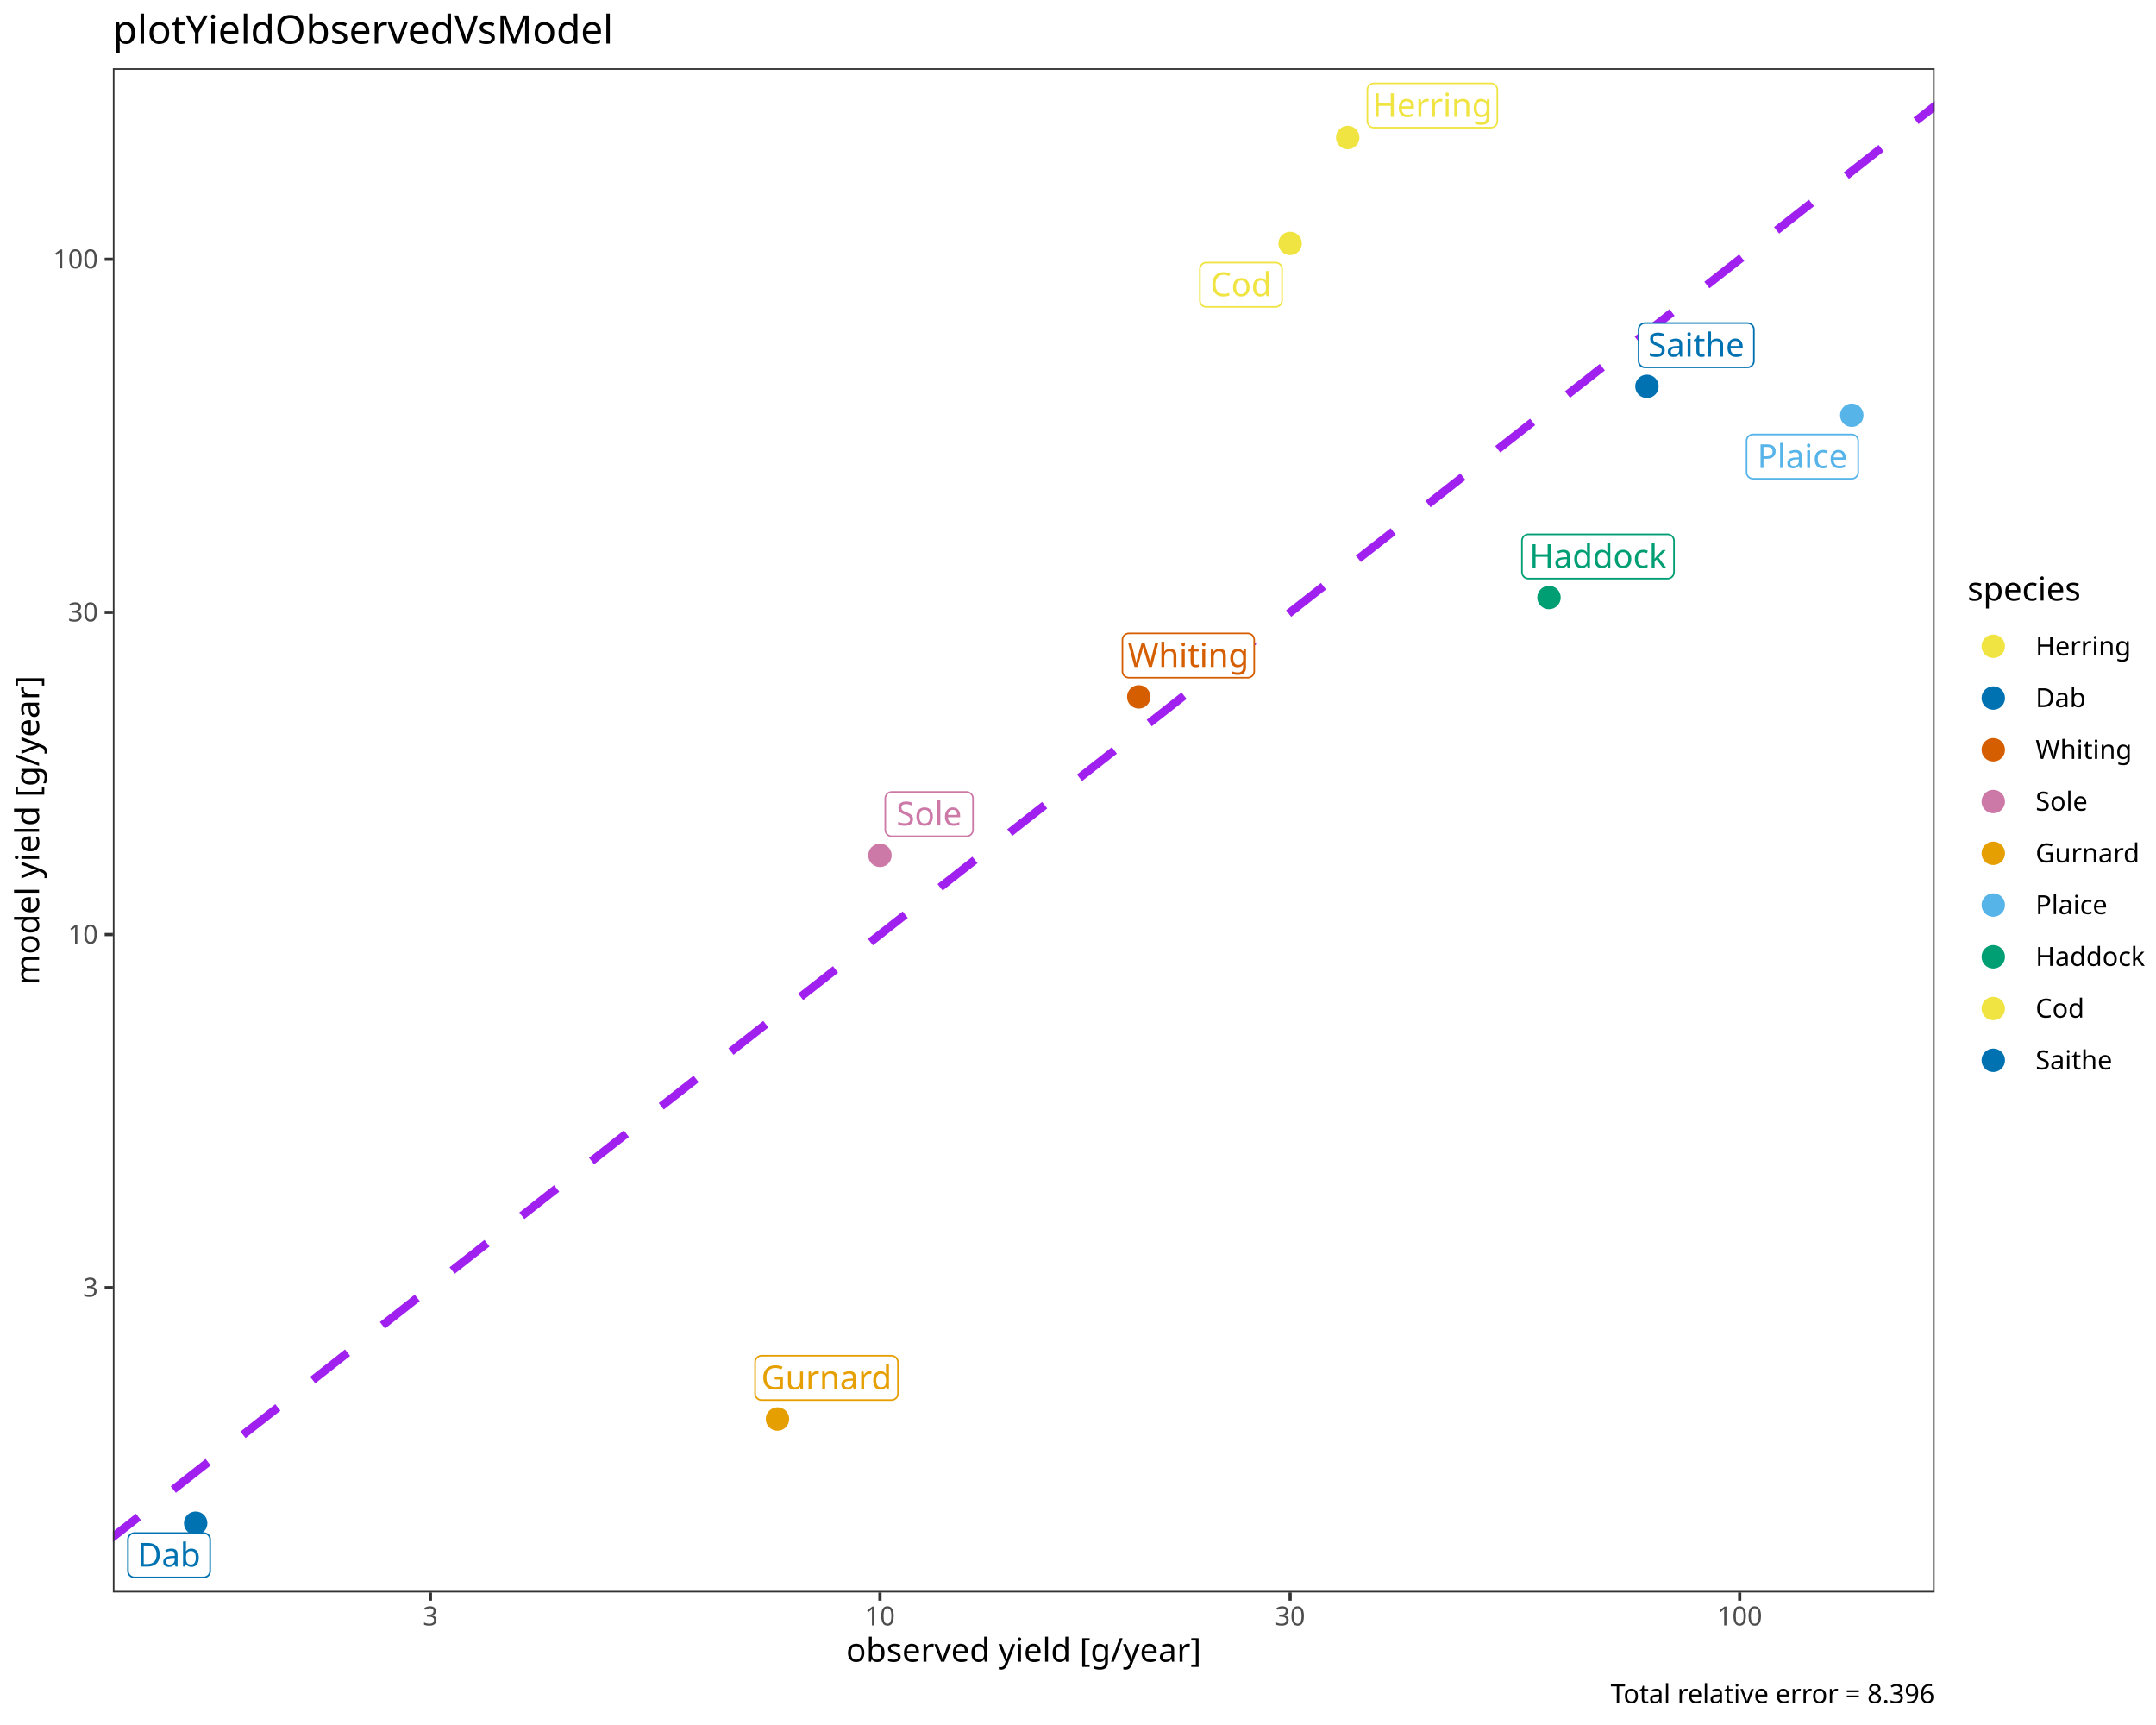
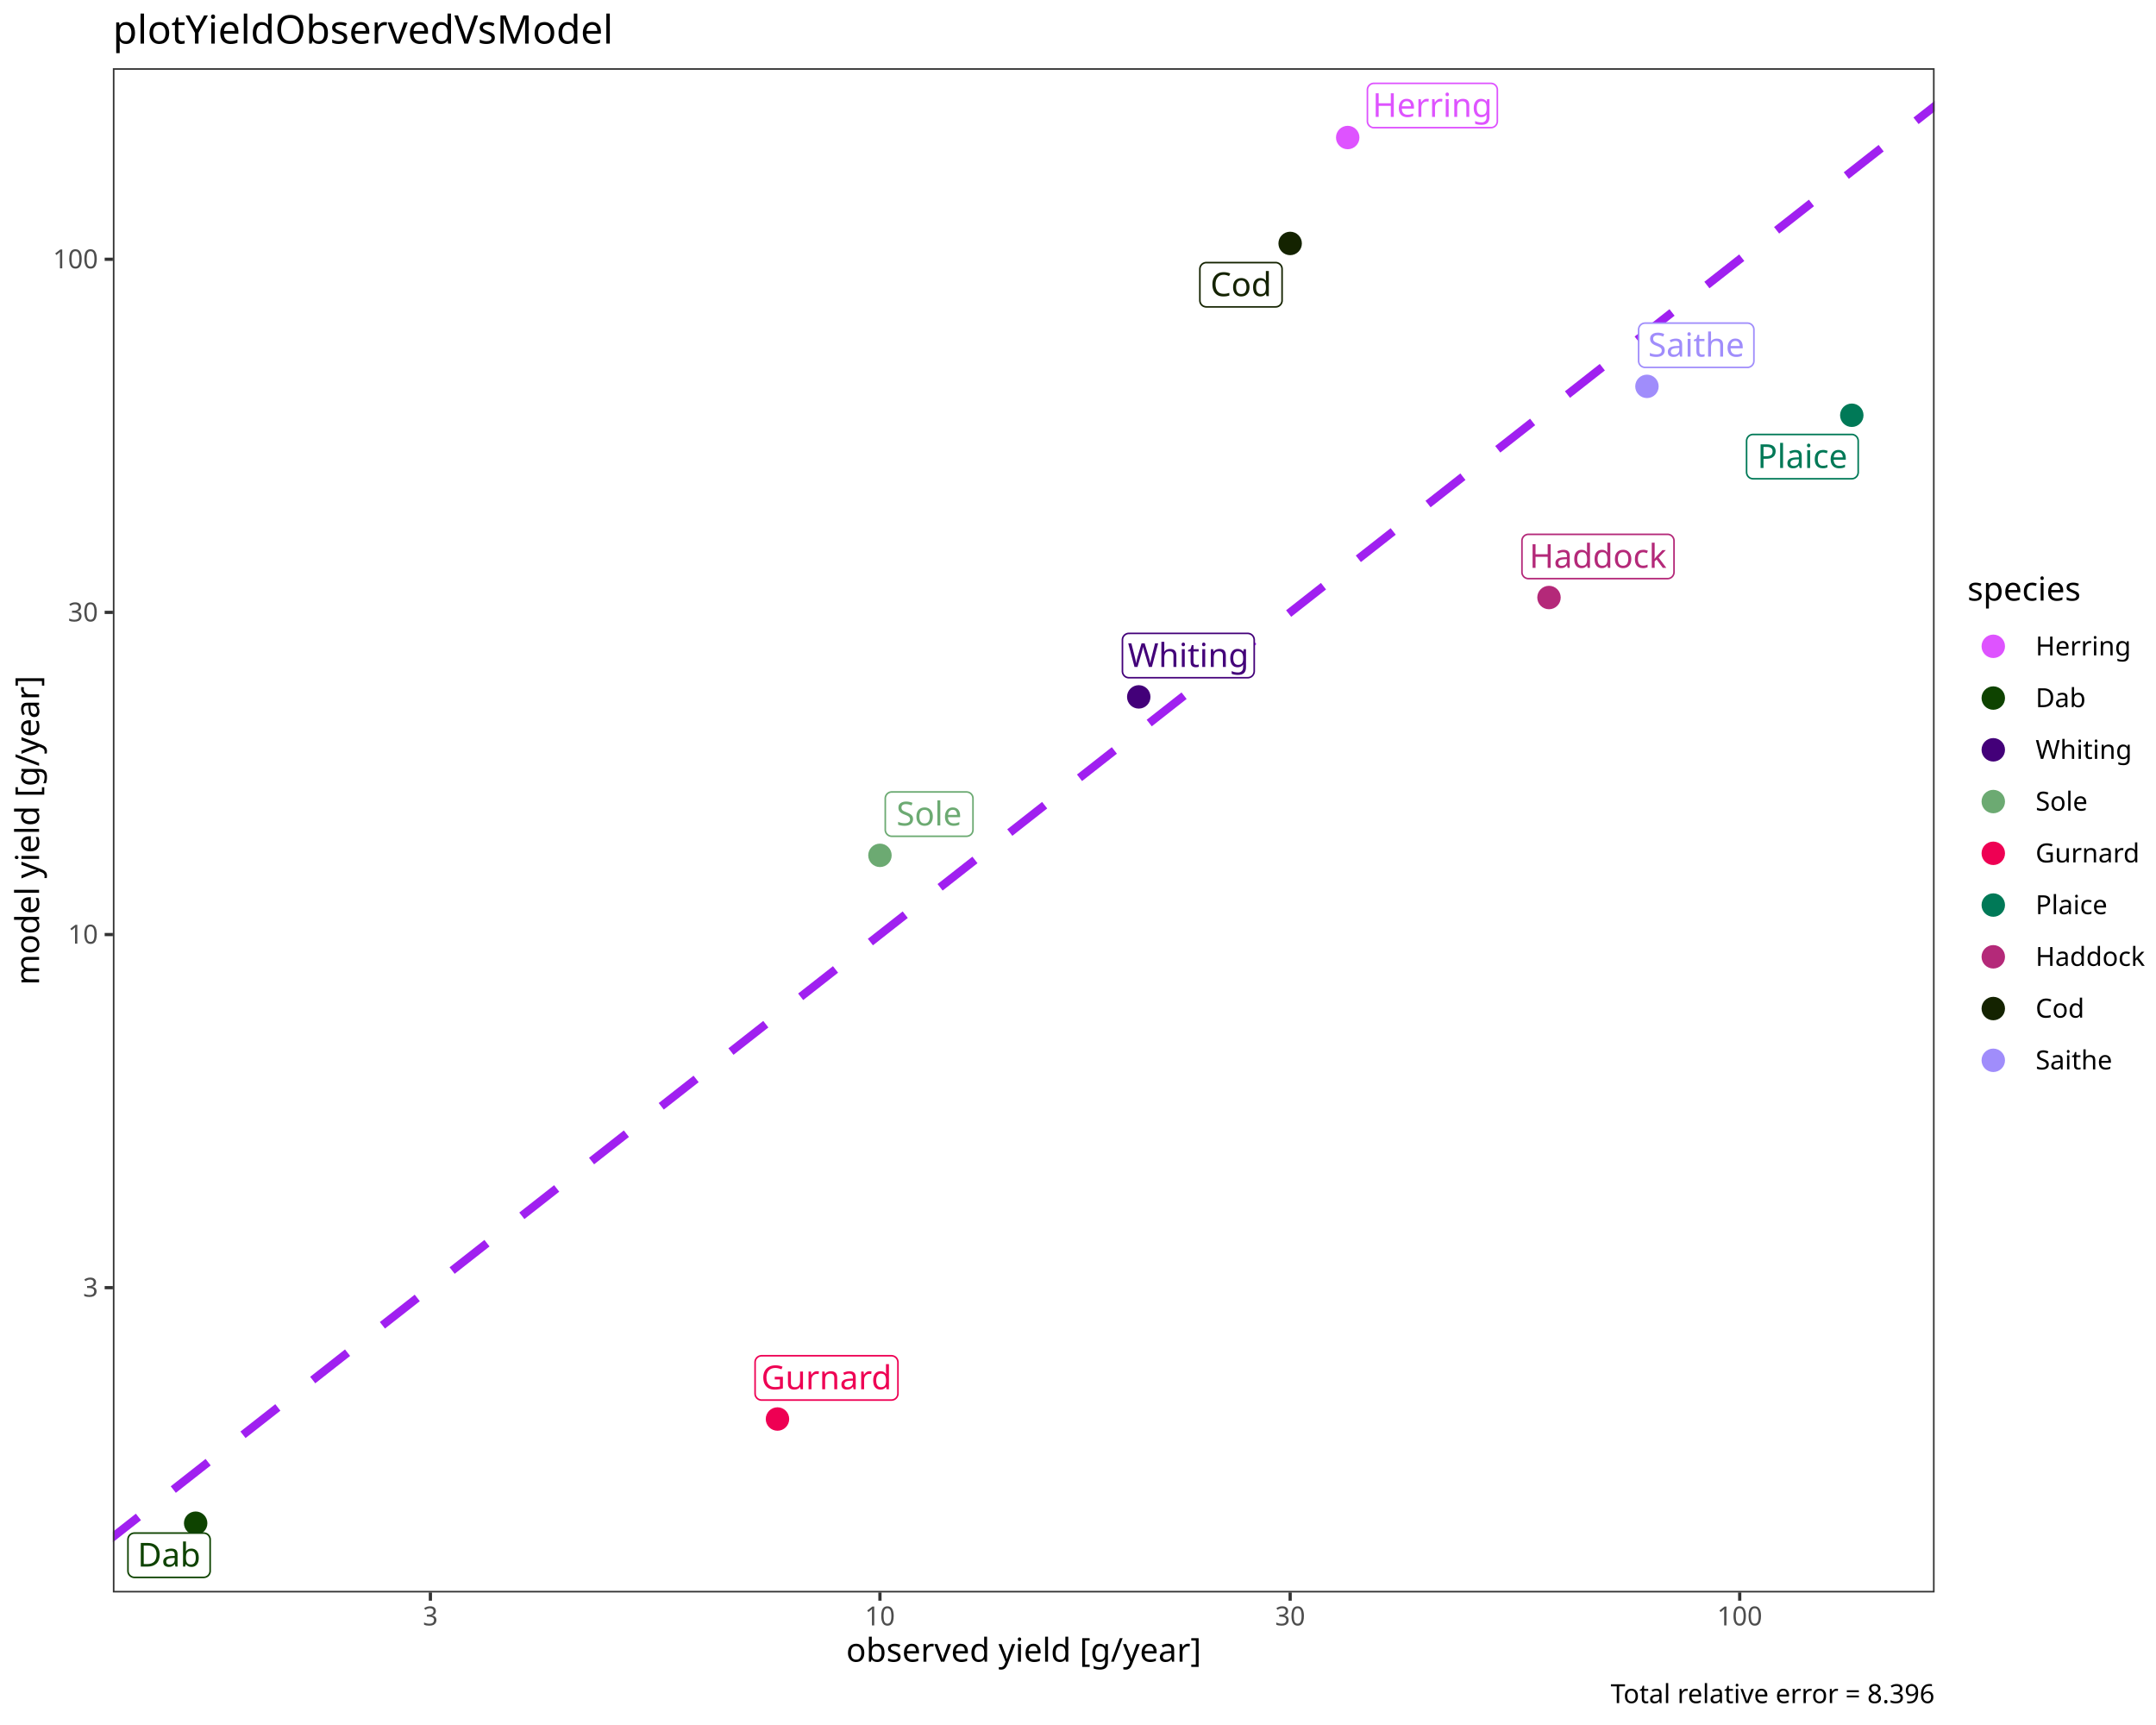
<svg xmlns="http://www.w3.org/2000/svg" class="svglite" data-engine-version="2.0" width="720.00pt" height="576.00pt" viewBox="0 0 720.00 576.00">
  <defs>
    <style type="text/css">
    .svglite line, .svglite polyline, .svglite polygon, .svglite path, .svglite rect, .svglite circle {
      fill: none;
      stroke: #000000;
      stroke-linecap: round;
      stroke-linejoin: round;
      stroke-miterlimit: 10.00;
    }
  </style>
  </defs>
  <rect width="100%" height="100%" style="stroke: none; fill: #FFFFFF;" />
  <defs>
    <clipPath id="cpMC4wMHw3MjAuMDB8MC4wMHw1NzYuMDA=">
      <rect x="0.00" y="0.00" width="720.00" height="576.00" />
    </clipPath>
  </defs>
  <g clip-path="url(#cpMC4wMHw3MjAuMDB8MC4wMHw1NzYuMDA=)">
    <rect x="0.00" y="0.00" width="720.00" height="576.00" style="stroke-width: 1.07; stroke: #FFFFFF; fill: #FFFFFF;" />
  </g>
  <defs>
    <clipPath id="cpMzcuNjl8NjQ2LjA2fDIyLjc4fDUzMS43NQ==">
      <rect x="37.69" y="22.78" width="608.37" height="508.97" />
    </clipPath>
  </defs>
  <g clip-path="url(#cpMzcuNjl8NjQ2LjA2fDIyLjc4fDUzMS43NQ==)">
    <rect x="37.69" y="22.78" width="608.37" height="508.97" style="stroke-width: 1.07; stroke: none; fill: #FFFFFF;" />
    <line x1="-570.68" y1="990.99" x2="1254.43" y2="-442.29" style="stroke-width: 2.77; stroke: #A020F0; stroke-dasharray: 14.80,14.80; stroke-linecap: butt;" />
-     <circle cx="450.07" cy="45.92" r="3.56" style="stroke-width: 0.71; stroke: #F0E442; fill: #F0E442;" />
-     <circle cx="65.34" cy="508.62" r="3.56" style="stroke-width: 0.71; stroke: #0072B2; fill: #0072B2;" />
-     <circle cx="380.29" cy="232.70" r="3.56" style="stroke-width: 0.71; stroke: #D55E00; fill: #D55E00;" />
-     <circle cx="293.86" cy="285.61" r="3.56" style="stroke-width: 0.71; stroke: #CC79A7; fill: #CC79A7;" />
-     <circle cx="259.64" cy="473.83" r="3.56" style="stroke-width: 0.71; stroke: #E69F00; fill: #E69F00;" />
-     <circle cx="618.41" cy="138.66" r="3.56" style="stroke-width: 0.71; stroke: #56B4E9; fill: #56B4E9;" />
-     <circle cx="517.29" cy="199.52" r="3.56" style="stroke-width: 0.71; stroke: #009E73; fill: #009E73;" />
-     <circle cx="430.85" cy="81.29" r="3.56" style="stroke-width: 0.71; stroke: #F0E442; fill: #F0E442;" />
-     <circle cx="550.00" cy="129.01" r="3.56" style="stroke-width: 0.71; stroke: #0072B2; fill: #0072B2;" />
-     <polygon points="458.81,42.63 497.88,42.63 497.80,42.63 498.14,42.61 498.49,42.54 498.81,42.42 499.11,42.25 499.38,42.03 499.61,41.77 499.80,41.47 499.93,41.15 500.02,40.82 500.04,40.47 500.04,40.47 500.04,29.99 500.04,29.99 500.02,29.65 499.93,29.31 499.80,28.99 499.61,28.69 499.38,28.43 499.11,28.21 498.81,28.04 498.49,27.92 498.14,27.85 497.88,27.83 458.81,27.83 459.07,27.85 458.72,27.83 458.37,27.88 458.04,27.97 457.73,28.12 457.44,28.32 457.19,28.56 456.98,28.84 456.82,29.15 456.71,29.48 456.65,29.82 456.65,29.99 456.65,40.47 456.65,40.30 456.65,40.64 456.71,40.99 456.82,41.32 456.98,41.62 457.19,41.90 457.44,42.14 457.73,42.34 458.04,42.49 458.37,42.59 458.72,42.63 " style="stroke-width: 0.53; stroke: #F0E442; fill: #FFFFFF;" />
-     <text x="478.34" y="39.03" text-anchor="middle" style="font-size: 11.04px; fill: #F0E442; font-family: sans;" textLength="36.20px" lengthAdjust="spacingAndGlyphs">Herring</text>
-     <polygon points="44.89,526.71 68.02,526.71 67.94,526.71 68.28,526.69 68.62,526.62 68.95,526.50 69.25,526.33 69.52,526.11 69.75,525.85 69.94,525.55 70.07,525.23 70.16,524.90 70.18,524.55 70.18,524.55 70.18,514.07 70.18,514.07 70.16,513.73 70.07,513.39 69.94,513.07 69.75,512.77 69.52,512.51 69.25,512.29 68.95,512.12 68.62,512.00 68.28,511.93 68.02,511.91 44.89,511.91 45.15,511.93 44.80,511.91 44.46,511.96 44.12,512.05 43.81,512.20 43.52,512.40 43.27,512.64 43.06,512.92 42.90,513.23 42.79,513.56 42.74,513.90 42.73,514.07 42.73,524.55 42.74,524.38 42.74,524.72 42.79,525.07 42.90,525.40 43.06,525.70 43.27,525.98 43.52,526.22 43.81,526.42 44.12,526.57 44.46,526.67 44.80,526.71 " style="stroke-width: 0.53; stroke: #0072B2; fill: #FFFFFF;" />
-     <text x="56.46" y="523.11" text-anchor="middle" style="font-size: 11.04px; fill: #0072B2; font-family: sans;" textLength="20.26px" lengthAdjust="spacingAndGlyphs">Dab</text>
-     <polygon points="377.00,226.30 416.69,226.30 416.60,226.30 416.95,226.28 417.29,226.21 417.61,226.09 417.91,225.92 418.18,225.70 418.41,225.44 418.60,225.14 418.73,224.82 418.82,224.48 418.85,224.14 418.85,224.14 418.85,213.66 418.85,213.66 418.82,213.31 418.73,212.98 418.60,212.66 418.41,212.36 418.18,212.10 417.91,211.88 417.61,211.71 417.29,211.59 416.95,211.52 416.69,211.50 377.00,211.50 377.26,211.52 376.91,211.50 376.56,211.54 376.23,211.64 375.92,211.79 375.63,211.99 375.38,212.23 375.17,212.51 375.01,212.81 374.90,213.14 374.84,213.49 374.84,213.66 374.84,224.14 374.84,223.96 374.84,224.31 374.90,224.66 375.01,224.98 375.17,225.29 375.38,225.57 375.63,225.81 375.92,226.01 376.23,226.16 376.56,226.25 376.91,226.30 " style="stroke-width: 0.53; stroke: #D55E00; fill: #FFFFFF;" />
-     <text x="396.84" y="222.70" text-anchor="middle" style="font-size: 11.04px; fill: #D55E00; font-family: sans;" textLength="36.81px" lengthAdjust="spacingAndGlyphs">Whiting</text>
-     <polygon points="297.80,279.24 322.77,279.24 322.69,279.24 323.03,279.22 323.37,279.15 323.70,279.03 324.00,278.86 324.27,278.64 324.50,278.38 324.69,278.08 324.82,277.76 324.90,277.43 324.93,277.08 324.93,277.08 324.93,266.60 324.93,266.60 324.90,266.26 324.82,265.92 324.69,265.60 324.50,265.31 324.27,265.04 324.00,264.83 323.70,264.65 323.37,264.53 323.03,264.46 322.77,264.44 297.80,264.44 298.06,264.46 297.71,264.44 297.36,264.49 297.03,264.58 296.72,264.73 296.43,264.93 296.18,265.17 295.97,265.45 295.81,265.76 295.70,266.09 295.64,266.43 295.64,266.60 295.64,277.08 295.64,276.91 295.64,277.25 295.70,277.60 295.81,277.93 295.97,278.23 296.18,278.51 296.43,278.75 296.72,278.95 297.03,279.10 297.36,279.20 297.71,279.24 " style="stroke-width: 0.53; stroke: #CC79A7; fill: #FFFFFF;" />
-     <text x="310.28" y="275.64" text-anchor="middle" style="font-size: 11.04px; fill: #CC79A7; font-family: sans;" textLength="22.10px" lengthAdjust="spacingAndGlyphs">Sole</text>
-     <polygon points="254.32,467.50 297.71,467.50 297.62,467.50 297.97,467.48 298.31,467.41 298.63,467.29 298.93,467.12 299.20,466.90 299.43,466.64 299.62,466.34 299.75,466.02 299.84,465.69 299.87,465.34 299.87,465.34 299.87,454.86 299.87,454.86 299.84,454.52 299.75,454.18 299.62,453.86 299.43,453.56 299.20,453.30 298.93,453.08 298.63,452.91 298.31,452.79 297.97,452.72 297.71,452.70 254.32,452.70 254.58,452.72 254.23,452.70 253.89,452.75 253.56,452.84 253.24,452.99 252.96,453.19 252.70,453.43 252.50,453.71 252.33,454.02 252.22,454.35 252.17,454.69 252.16,454.86 252.16,465.34 252.17,465.17 252.17,465.51 252.22,465.86 252.33,466.19 252.50,466.49 252.70,466.77 252.96,467.01 253.24,467.21 253.56,467.36 253.89,467.46 254.23,467.50 " style="stroke-width: 0.53; stroke: #E69F00; fill: #FFFFFF;" />
-     <text x="276.01" y="463.90" text-anchor="middle" style="font-size: 11.04px; fill: #E69F00; font-family: sans;" textLength="40.50px" lengthAdjust="spacingAndGlyphs">Gurnard</text>
-     <polygon points="585.43,159.87 618.39,159.87 618.30,159.86 618.65,159.85 618.99,159.78 619.31,159.66 619.61,159.48 619.88,159.26 620.11,159.00 620.30,158.71 620.43,158.39 620.52,158.05 620.55,157.71 620.55,157.71 620.55,147.23 620.55,147.23 620.52,146.88 620.43,146.54 620.30,146.22 620.11,145.93 619.88,145.67 619.61,145.45 619.31,145.28 618.99,145.15 618.65,145.08 618.39,145.07 585.43,145.07 585.69,145.08 585.35,145.07 585.00,145.11 584.67,145.21 584.35,145.36 584.07,145.55 583.82,145.80 583.61,146.07 583.45,146.38 583.34,146.71 583.28,147.05 583.27,147.23 583.27,157.71 583.28,157.53 583.28,157.88 583.34,158.22 583.45,158.55 583.61,158.86 583.82,159.14 584.07,159.38 584.35,159.58 584.67,159.72 585.00,159.82 585.35,159.86 " style="stroke-width: 0.53; stroke: #56B4E9; fill: #FFFFFF;" />
-     <text x="601.91" y="156.27" text-anchor="middle" style="font-size: 11.04px; fill: #56B4E9; font-family: sans;" textLength="30.07px" lengthAdjust="spacingAndGlyphs">Plaice</text>
-     <polygon points="510.42,193.21 556.88,193.21 556.79,193.21 557.14,193.20 557.48,193.13 557.81,193.00 558.11,192.83 558.38,192.61 558.61,192.35 558.79,192.06 558.93,191.74 559.01,191.40 559.04,191.05 559.04,191.05 559.04,180.58 559.04,180.58 559.01,180.23 558.93,179.89 558.79,179.57 558.61,179.28 558.38,179.02 558.11,178.80 557.81,178.62 557.48,178.50 557.14,178.43 556.88,178.42 510.42,178.42 510.68,178.43 510.33,178.42 509.98,178.46 509.65,178.56 509.34,178.70 509.05,178.90 508.80,179.14 508.59,179.42 508.43,179.73 508.32,180.06 508.26,180.40 508.26,180.58 508.26,191.05 508.26,190.88 508.26,191.23 508.32,191.57 508.43,191.90 508.59,192.21 508.80,192.49 509.05,192.73 509.34,192.92 509.65,193.07 509.98,193.17 510.33,193.21 " style="stroke-width: 0.53; stroke: #009E73; fill: #FFFFFF;" />
-     <text x="533.65" y="189.61" text-anchor="middle" style="font-size: 11.04px; fill: #009E73; font-family: sans;" textLength="43.58px" lengthAdjust="spacingAndGlyphs">Haddock</text>
-     <polygon points="402.86,102.48 425.99,102.48 425.91,102.47 426.26,102.46 426.60,102.39 426.92,102.27 427.22,102.09 427.49,101.87 427.72,101.61 427.91,101.32 428.04,101.00 428.13,100.66 428.15,100.32 428.15,100.32 428.15,89.84 428.15,89.84 428.13,89.49 428.04,89.15 427.91,88.83 427.72,88.54 427.49,88.28 427.22,88.06 426.92,87.89 426.60,87.76 426.26,87.69 425.99,87.68 402.86,87.68 403.12,87.69 402.77,87.68 402.43,87.72 402.09,87.82 401.78,87.97 401.49,88.16 401.24,88.41 401.03,88.68 400.87,88.99 400.76,89.32 400.71,89.66 400.70,89.84 400.70,100.32 400.71,100.14 400.71,100.49 400.76,100.83 400.87,101.16 401.03,101.47 401.24,101.75 401.49,101.99 401.78,102.19 402.09,102.33 402.43,102.43 402.77,102.47 " style="stroke-width: 0.53; stroke: #F0E442; fill: #FFFFFF;" />
-     <text x="414.43" y="98.88" text-anchor="middle" style="font-size: 11.04px; fill: #F0E442; font-family: sans;" textLength="20.26px" lengthAdjust="spacingAndGlyphs">Cod</text>
-     <polygon points="549.38,122.68 583.56,122.68 583.47,122.68 583.82,122.67 584.16,122.60 584.49,122.47 584.79,122.30 585.06,122.08 585.29,121.82 585.47,121.53 585.61,121.21 585.69,120.87 585.72,120.52 585.72,120.52 585.72,110.04 585.72,110.04 585.69,109.70 585.61,109.36 585.47,109.04 585.29,108.75 585.06,108.49 584.79,108.27 584.49,108.09 584.16,107.97 583.82,107.90 583.56,107.88 549.38,107.88 549.64,107.90 549.29,107.89 548.94,107.93 548.61,108.02 548.30,108.17 548.01,108.37 547.76,108.61 547.55,108.89 547.39,109.20 547.28,109.53 547.22,109.87 547.22,110.04 547.22,120.52 547.22,120.35 547.22,120.70 547.28,121.04 547.39,121.37 547.55,121.68 547.76,121.95 548.01,122.20 548.30,122.39 548.61,122.54 548.94,122.64 549.29,122.68 " style="stroke-width: 0.53; stroke: #0072B2; fill: #FFFFFF;" />
-     <text x="566.47" y="119.08" text-anchor="middle" style="font-size: 11.04px; fill: #0072B2; font-family: sans;" textLength="31.30px" lengthAdjust="spacingAndGlyphs">Saithe</text>
+     <circle cx="450.07" cy="45.92" r="3.56" style="stroke-width: 0.71; stroke: #DE53FF; fill: #DE53FF;" />
+     <circle cx="65.34" cy="508.62" r="3.56" style="stroke-width: 0.71; stroke: #0E4300; fill: #0E4300;" />
+     <circle cx="380.29" cy="232.70" r="3.56" style="stroke-width: 0.71; stroke: #430079; fill: #430079;" />
+     <circle cx="293.86" cy="285.61" r="3.56" style="stroke-width: 0.71; stroke: #6CAA72; fill: #6CAA72;" />
+     <circle cx="259.64" cy="473.83" r="3.56" style="stroke-width: 0.71; stroke: #EE0053; fill: #EE0053;" />
+     <circle cx="618.41" cy="138.66" r="3.56" style="stroke-width: 0.71; stroke: #007957; fill: #007957;" />
+     <circle cx="517.29" cy="199.52" r="3.56" style="stroke-width: 0.71; stroke: #B42979; fill: #B42979;" />
+     <circle cx="430.85" cy="81.29" r="3.56" style="stroke-width: 0.71; stroke: #142300; fill: #142300;" />
+     <circle cx="550.00" cy="129.01" r="3.56" style="stroke-width: 0.71; stroke: #A08DFB; fill: #A08DFB;" />
+     <polygon points="458.81,42.63 497.88,42.63 497.80,42.63 498.14,42.61 498.49,42.54 498.81,42.42 499.11,42.25 499.38,42.03 499.61,41.77 499.80,41.47 499.93,41.15 500.02,40.82 500.04,40.47 500.04,40.47 500.04,29.99 500.04,29.99 500.02,29.65 499.93,29.31 499.80,28.99 499.61,28.69 499.38,28.43 499.11,28.21 498.81,28.04 498.49,27.92 498.14,27.85 497.88,27.83 458.81,27.83 459.07,27.85 458.72,27.83 458.37,27.88 458.04,27.97 457.73,28.12 457.44,28.32 457.19,28.56 456.98,28.84 456.82,29.15 456.71,29.48 456.65,29.82 456.65,29.99 456.65,40.47 456.65,40.30 456.65,40.64 456.71,40.99 456.82,41.32 456.98,41.62 457.19,41.90 457.44,42.14 457.73,42.34 458.04,42.49 458.37,42.59 458.72,42.63 " style="stroke-width: 0.53; stroke: #DE53FF; fill: #FFFFFF;" />
+     <text x="478.34" y="39.03" text-anchor="middle" style="font-size: 11.04px; fill: #DE53FF; font-family: sans;" textLength="36.20px" lengthAdjust="spacingAndGlyphs">Herring</text>
+     <polygon points="44.89,526.71 68.02,526.71 67.94,526.71 68.28,526.69 68.62,526.62 68.95,526.50 69.25,526.33 69.52,526.11 69.75,525.85 69.94,525.55 70.07,525.23 70.16,524.90 70.18,524.55 70.18,524.55 70.18,514.07 70.18,514.07 70.16,513.73 70.07,513.39 69.94,513.07 69.75,512.77 69.52,512.51 69.25,512.29 68.95,512.12 68.62,512.00 68.28,511.93 68.02,511.91 44.89,511.91 45.15,511.93 44.80,511.91 44.46,511.96 44.12,512.05 43.81,512.20 43.52,512.40 43.27,512.64 43.06,512.92 42.90,513.23 42.79,513.56 42.74,513.90 42.73,514.07 42.73,524.55 42.74,524.38 42.74,524.72 42.79,525.07 42.90,525.40 43.06,525.70 43.27,525.98 43.52,526.22 43.81,526.42 44.12,526.57 44.46,526.67 44.80,526.71 " style="stroke-width: 0.53; stroke: #0E4300; fill: #FFFFFF;" />
+     <text x="56.46" y="523.11" text-anchor="middle" style="font-size: 11.04px; fill: #0E4300; font-family: sans;" textLength="20.26px" lengthAdjust="spacingAndGlyphs">Dab</text>
+     <polygon points="377.00,226.30 416.69,226.30 416.60,226.30 416.95,226.28 417.29,226.21 417.61,226.09 417.91,225.92 418.18,225.70 418.41,225.44 418.60,225.14 418.73,224.82 418.82,224.48 418.85,224.14 418.85,224.14 418.85,213.66 418.85,213.66 418.82,213.31 418.73,212.98 418.60,212.66 418.41,212.36 418.18,212.10 417.91,211.88 417.61,211.71 417.29,211.59 416.95,211.52 416.69,211.50 377.00,211.50 377.26,211.52 376.91,211.50 376.56,211.54 376.23,211.64 375.92,211.79 375.63,211.99 375.38,212.23 375.17,212.51 375.01,212.81 374.90,213.14 374.84,213.49 374.84,213.66 374.84,224.14 374.84,223.96 374.84,224.31 374.90,224.66 375.01,224.98 375.17,225.29 375.38,225.57 375.63,225.81 375.92,226.01 376.23,226.16 376.56,226.25 376.91,226.30 " style="stroke-width: 0.53; stroke: #430079; fill: #FFFFFF;" />
+     <text x="396.84" y="222.70" text-anchor="middle" style="font-size: 11.04px; fill: #430079; font-family: sans;" textLength="36.81px" lengthAdjust="spacingAndGlyphs">Whiting</text>
+     <polygon points="297.80,279.24 322.77,279.24 322.69,279.24 323.03,279.22 323.37,279.15 323.70,279.03 324.00,278.86 324.27,278.64 324.50,278.38 324.69,278.08 324.82,277.76 324.90,277.43 324.93,277.08 324.93,277.08 324.93,266.60 324.93,266.60 324.90,266.26 324.82,265.92 324.69,265.60 324.50,265.31 324.27,265.04 324.00,264.83 323.70,264.65 323.37,264.53 323.03,264.46 322.77,264.44 297.80,264.44 298.06,264.46 297.71,264.44 297.36,264.49 297.03,264.58 296.72,264.73 296.43,264.93 296.18,265.17 295.97,265.45 295.81,265.76 295.70,266.09 295.64,266.43 295.64,266.60 295.64,277.08 295.64,276.91 295.64,277.25 295.70,277.60 295.81,277.93 295.97,278.23 296.18,278.51 296.43,278.75 296.72,278.95 297.03,279.10 297.36,279.20 297.71,279.24 " style="stroke-width: 0.53; stroke: #6CAA72; fill: #FFFFFF;" />
+     <text x="310.28" y="275.64" text-anchor="middle" style="font-size: 11.04px; fill: #6CAA72; font-family: sans;" textLength="22.10px" lengthAdjust="spacingAndGlyphs">Sole</text>
+     <polygon points="254.32,467.50 297.71,467.50 297.62,467.50 297.97,467.48 298.31,467.41 298.63,467.29 298.93,467.12 299.20,466.90 299.43,466.64 299.62,466.34 299.75,466.02 299.84,465.69 299.87,465.34 299.87,465.34 299.87,454.86 299.87,454.86 299.84,454.52 299.75,454.18 299.62,453.86 299.43,453.56 299.20,453.30 298.93,453.08 298.63,452.91 298.31,452.79 297.97,452.72 297.71,452.70 254.32,452.70 254.58,452.72 254.23,452.70 253.89,452.75 253.56,452.84 253.24,452.99 252.96,453.19 252.70,453.43 252.50,453.71 252.33,454.02 252.22,454.35 252.17,454.69 252.16,454.86 252.16,465.34 252.17,465.17 252.17,465.51 252.22,465.86 252.33,466.19 252.50,466.49 252.70,466.77 252.96,467.01 253.24,467.21 253.56,467.36 253.89,467.46 254.23,467.50 " style="stroke-width: 0.53; stroke: #EE0053; fill: #FFFFFF;" />
+     <text x="276.01" y="463.90" text-anchor="middle" style="font-size: 11.04px; fill: #EE0053; font-family: sans;" textLength="40.50px" lengthAdjust="spacingAndGlyphs">Gurnard</text>
+     <polygon points="585.43,159.87 618.39,159.87 618.30,159.86 618.65,159.85 618.99,159.78 619.31,159.66 619.61,159.48 619.88,159.26 620.11,159.00 620.30,158.71 620.43,158.39 620.52,158.05 620.55,157.71 620.55,157.71 620.55,147.23 620.55,147.23 620.52,146.88 620.43,146.54 620.30,146.22 620.11,145.93 619.88,145.67 619.61,145.45 619.31,145.28 618.99,145.15 618.65,145.08 618.39,145.07 585.43,145.07 585.69,145.08 585.35,145.07 585.00,145.11 584.67,145.21 584.35,145.36 584.07,145.55 583.82,145.80 583.61,146.07 583.45,146.38 583.34,146.71 583.28,147.05 583.27,147.23 583.27,157.71 583.28,157.53 583.28,157.88 583.34,158.22 583.45,158.55 583.61,158.86 583.82,159.14 584.07,159.38 584.35,159.58 584.67,159.72 585.00,159.82 585.35,159.86 " style="stroke-width: 0.53; stroke: #007957; fill: #FFFFFF;" />
+     <text x="601.91" y="156.27" text-anchor="middle" style="font-size: 11.04px; fill: #007957; font-family: sans;" textLength="30.07px" lengthAdjust="spacingAndGlyphs">Plaice</text>
+     <polygon points="510.42,193.21 556.88,193.21 556.79,193.21 557.14,193.20 557.48,193.13 557.81,193.00 558.11,192.83 558.38,192.61 558.61,192.35 558.79,192.06 558.93,191.74 559.01,191.40 559.04,191.05 559.04,191.05 559.04,180.58 559.04,180.58 559.01,180.23 558.93,179.89 558.79,179.57 558.61,179.28 558.38,179.02 558.11,178.80 557.81,178.62 557.48,178.50 557.14,178.43 556.88,178.42 510.42,178.42 510.68,178.43 510.33,178.42 509.98,178.46 509.65,178.56 509.34,178.70 509.05,178.90 508.80,179.14 508.59,179.42 508.43,179.73 508.32,180.06 508.26,180.40 508.26,180.58 508.26,191.05 508.26,190.88 508.26,191.23 508.32,191.57 508.43,191.90 508.59,192.21 508.80,192.49 509.05,192.73 509.34,192.92 509.65,193.07 509.98,193.17 510.33,193.21 " style="stroke-width: 0.53; stroke: #B42979; fill: #FFFFFF;" />
+     <text x="533.65" y="189.61" text-anchor="middle" style="font-size: 11.04px; fill: #B42979; font-family: sans;" textLength="43.58px" lengthAdjust="spacingAndGlyphs">Haddock</text>
+     <polygon points="402.86,102.48 425.99,102.48 425.91,102.47 426.26,102.46 426.60,102.39 426.92,102.27 427.22,102.09 427.49,101.87 427.72,101.61 427.91,101.32 428.04,101.00 428.13,100.66 428.15,100.32 428.15,100.32 428.15,89.84 428.15,89.84 428.13,89.49 428.04,89.15 427.91,88.83 427.72,88.54 427.49,88.28 427.22,88.06 426.92,87.89 426.60,87.76 426.26,87.69 425.99,87.68 402.86,87.68 403.12,87.69 402.77,87.68 402.43,87.72 402.09,87.82 401.78,87.97 401.49,88.16 401.24,88.41 401.03,88.68 400.87,88.99 400.76,89.32 400.71,89.66 400.70,89.84 400.70,100.32 400.71,100.14 400.71,100.49 400.76,100.83 400.87,101.16 401.03,101.47 401.24,101.75 401.49,101.99 401.78,102.19 402.09,102.33 402.43,102.43 402.77,102.47 " style="stroke-width: 0.53; stroke: #142300; fill: #FFFFFF;" />
+     <text x="414.43" y="98.88" text-anchor="middle" style="font-size: 11.04px; fill: #142300; font-family: sans;" textLength="20.26px" lengthAdjust="spacingAndGlyphs">Cod</text>
+     <polygon points="549.38,122.68 583.56,122.68 583.47,122.68 583.82,122.67 584.16,122.60 584.49,122.47 584.79,122.30 585.06,122.08 585.29,121.82 585.47,121.53 585.61,121.21 585.69,120.87 585.72,120.52 585.72,120.52 585.72,110.04 585.72,110.04 585.69,109.70 585.61,109.36 585.47,109.04 585.29,108.75 585.06,108.49 584.79,108.27 584.49,108.09 584.16,107.97 583.82,107.90 583.56,107.88 549.38,107.88 549.64,107.90 549.29,107.89 548.94,107.93 548.61,108.02 548.30,108.17 548.01,108.37 547.76,108.61 547.55,108.89 547.39,109.20 547.28,109.53 547.22,109.87 547.22,110.04 547.22,120.52 547.22,120.35 547.22,120.70 547.28,121.04 547.39,121.37 547.55,121.68 547.76,121.95 548.01,122.20 548.30,122.39 548.61,122.54 548.94,122.64 549.29,122.68 " style="stroke-width: 0.53; stroke: #A08DFB; fill: #FFFFFF;" />
+     <text x="566.47" y="119.08" text-anchor="middle" style="font-size: 11.04px; fill: #A08DFB; font-family: sans;" textLength="31.30px" lengthAdjust="spacingAndGlyphs">Saithe</text>
    <rect x="37.69" y="22.78" width="608.37" height="508.97" style="stroke-width: 1.07; stroke: #333333;" />
  </g>
  <g clip-path="url(#cpMC4wMHw3MjAuMDB8MC4wMHw1NzYuMDA=)">
    <text x="32.76" y="432.98" text-anchor="end" style="font-size: 8.80px; fill: #4D4D4D; font-family: sans;" textLength="4.89px" lengthAdjust="spacingAndGlyphs">3</text>
    <text x="32.76" y="315.09" text-anchor="end" style="font-size: 8.80px; fill: #4D4D4D; font-family: sans;" textLength="9.79px" lengthAdjust="spacingAndGlyphs">10</text>
    <text x="32.76" y="207.50" text-anchor="end" style="font-size: 8.80px; fill: #4D4D4D; font-family: sans;" textLength="9.79px" lengthAdjust="spacingAndGlyphs">30</text>
    <text x="32.76" y="89.60" text-anchor="end" style="font-size: 8.80px; fill: #4D4D4D; font-family: sans;" textLength="14.68px" lengthAdjust="spacingAndGlyphs">100</text>
    <polyline points="34.95,429.96 37.69,429.96 " style="stroke-width: 1.07; stroke: #333333; stroke-linecap: butt;" />
    <polyline points="34.95,312.06 37.69,312.06 " style="stroke-width: 1.07; stroke: #333333; stroke-linecap: butt;" />
    <polyline points="34.95,204.48 37.69,204.48 " style="stroke-width: 1.07; stroke: #333333; stroke-linecap: butt;" />
    <polyline points="34.95,86.58 37.69,86.58 " style="stroke-width: 1.07; stroke: #333333; stroke-linecap: butt;" />
    <polyline points="143.73,534.49 143.73,531.75 " style="stroke-width: 1.07; stroke: #333333; stroke-linecap: butt;" />
    <polyline points="293.86,534.49 293.86,531.75 " style="stroke-width: 1.07; stroke: #333333; stroke-linecap: butt;" />
    <polyline points="430.85,534.49 430.85,531.75 " style="stroke-width: 1.07; stroke: #333333; stroke-linecap: butt;" />
    <polyline points="580.98,534.49 580.98,531.75 " style="stroke-width: 1.07; stroke: #333333; stroke-linecap: butt;" />
    <text x="143.73" y="542.74" text-anchor="middle" style="font-size: 8.80px; fill: #4D4D4D; font-family: sans;" textLength="4.89px" lengthAdjust="spacingAndGlyphs">3</text>
    <text x="293.86" y="542.74" text-anchor="middle" style="font-size: 8.80px; fill: #4D4D4D; font-family: sans;" textLength="9.79px" lengthAdjust="spacingAndGlyphs">10</text>
    <text x="430.85" y="542.74" text-anchor="middle" style="font-size: 8.80px; fill: #4D4D4D; font-family: sans;" textLength="9.79px" lengthAdjust="spacingAndGlyphs">30</text>
    <text x="580.98" y="542.74" text-anchor="middle" style="font-size: 8.80px; fill: #4D4D4D; font-family: sans;" textLength="14.68px" lengthAdjust="spacingAndGlyphs">100</text>
    <text x="341.87" y="554.87" text-anchor="middle" style="font-size: 11.00px; font-family: sans;" textLength="110.69px" lengthAdjust="spacingAndGlyphs">observed yield [g/year]</text>
    <text transform="translate(13.05,277.27) rotate(-90)" text-anchor="middle" style="font-size: 11.00px; font-family: sans;" textLength="95.39px" lengthAdjust="spacingAndGlyphs">model yield [g/year]</text>
    <rect x="657.02" y="191.84" width="57.50" height="170.85" style="stroke-width: 1.07; stroke: none; fill: #FFFFFF;" />
    <text x="657.02" y="200.55" style="font-size: 11.00px; font-family: sans;" textLength="37.31px" lengthAdjust="spacingAndGlyphs">species</text>
    <rect x="657.02" y="207.17" width="17.28" height="17.28" style="stroke-width: 1.07; stroke: none; fill: #FFFFFF;" />
-     <circle cx="665.66" cy="215.81" r="3.56" style="stroke-width: 0.71; stroke: #F0E442; fill: #F0E442;" />
+     <circle cx="665.66" cy="215.81" r="3.56" style="stroke-width: 0.71; stroke: #DE53FF; fill: #DE53FF;" />
    <rect x="657.02" y="224.45" width="17.28" height="17.28" style="stroke-width: 1.07; stroke: none; fill: #FFFFFF;" />
-     <circle cx="665.66" cy="233.09" r="3.56" style="stroke-width: 0.71; stroke: #0072B2; fill: #0072B2;" />
+     <circle cx="665.66" cy="233.09" r="3.56" style="stroke-width: 0.71; stroke: #0E4300; fill: #0E4300;" />
    <rect x="657.02" y="241.73" width="17.28" height="17.28" style="stroke-width: 1.07; stroke: none; fill: #FFFFFF;" />
-     <circle cx="665.66" cy="250.37" r="3.56" style="stroke-width: 0.71; stroke: #D55E00; fill: #D55E00;" />
+     <circle cx="665.66" cy="250.37" r="3.56" style="stroke-width: 0.71; stroke: #430079; fill: #430079;" />
    <rect x="657.02" y="259.01" width="17.28" height="17.28" style="stroke-width: 1.07; stroke: none; fill: #FFFFFF;" />
-     <circle cx="665.66" cy="267.65" r="3.56" style="stroke-width: 0.71; stroke: #CC79A7; fill: #CC79A7;" />
+     <circle cx="665.66" cy="267.65" r="3.56" style="stroke-width: 0.71; stroke: #6CAA72; fill: #6CAA72;" />
    <rect x="657.02" y="276.29" width="17.28" height="17.28" style="stroke-width: 1.07; stroke: none; fill: #FFFFFF;" />
-     <circle cx="665.66" cy="284.93" r="3.56" style="stroke-width: 0.71; stroke: #E69F00; fill: #E69F00;" />
+     <circle cx="665.66" cy="284.93" r="3.56" style="stroke-width: 0.71; stroke: #EE0053; fill: #EE0053;" />
    <rect x="657.02" y="293.57" width="17.28" height="17.28" style="stroke-width: 1.07; stroke: none; fill: #FFFFFF;" />
-     <circle cx="665.66" cy="302.21" r="3.56" style="stroke-width: 0.71; stroke: #56B4E9; fill: #56B4E9;" />
+     <circle cx="665.66" cy="302.21" r="3.56" style="stroke-width: 0.71; stroke: #007957; fill: #007957;" />
    <rect x="657.02" y="310.85" width="17.28" height="17.28" style="stroke-width: 1.07; stroke: none; fill: #FFFFFF;" />
-     <circle cx="665.66" cy="319.49" r="3.56" style="stroke-width: 0.71; stroke: #009E73; fill: #009E73;" />
+     <circle cx="665.66" cy="319.49" r="3.56" style="stroke-width: 0.71; stroke: #B42979; fill: #B42979;" />
    <rect x="657.02" y="328.13" width="17.28" height="17.28" style="stroke-width: 1.07; stroke: none; fill: #FFFFFF;" />
-     <circle cx="665.66" cy="336.77" r="3.56" style="stroke-width: 0.71; stroke: #F0E442; fill: #F0E442;" />
+     <circle cx="665.66" cy="336.77" r="3.56" style="stroke-width: 0.71; stroke: #142300; fill: #142300;" />
    <rect x="657.02" y="345.41" width="17.28" height="17.28" style="stroke-width: 1.07; stroke: none; fill: #FFFFFF;" />
-     <circle cx="665.66" cy="354.05" r="3.56" style="stroke-width: 0.71; stroke: #0072B2; fill: #0072B2;" />
+     <circle cx="665.66" cy="354.05" r="3.56" style="stroke-width: 0.71; stroke: #A08DFB; fill: #A08DFB;" />
    <text x="679.78" y="218.84" style="font-size: 8.80px; font-family: sans;" textLength="28.86px" lengthAdjust="spacingAndGlyphs">Herring</text>
    <text x="679.78" y="236.12" style="font-size: 8.80px; font-family: sans;" textLength="16.15px" lengthAdjust="spacingAndGlyphs">Dab</text>
    <text x="679.78" y="253.40" style="font-size: 8.80px; font-family: sans;" textLength="29.34px" lengthAdjust="spacingAndGlyphs">Whiting</text>
    <text x="679.78" y="270.68" style="font-size: 8.80px; font-family: sans;" textLength="17.61px" lengthAdjust="spacingAndGlyphs">Sole</text>
    <text x="679.78" y="287.96" style="font-size: 8.80px; font-family: sans;" textLength="32.29px" lengthAdjust="spacingAndGlyphs">Gurnard</text>
    <text x="679.78" y="305.24" style="font-size: 8.80px; font-family: sans;" textLength="23.97px" lengthAdjust="spacingAndGlyphs">Plaice</text>
    <text x="679.78" y="322.52" style="font-size: 8.80px; font-family: sans;" textLength="34.74px" lengthAdjust="spacingAndGlyphs">Haddock</text>
    <text x="679.78" y="339.80" style="font-size: 8.80px; font-family: sans;" textLength="16.15px" lengthAdjust="spacingAndGlyphs">Cod</text>
    <text x="679.78" y="357.08" style="font-size: 8.80px; font-family: sans;" textLength="24.95px" lengthAdjust="spacingAndGlyphs">Saithe</text>
    <text x="37.69" y="14.56" style="font-size: 13.20px; font-family: sans;" textLength="159.25px" lengthAdjust="spacingAndGlyphs">plotYieldObservedVsModel</text>
    <text x="646.06" y="568.69" text-anchor="end" style="font-size: 8.80px; font-family: sans;" textLength="103.46px" lengthAdjust="spacingAndGlyphs">Total relative error = 8.396</text>
  </g>
</svg>
